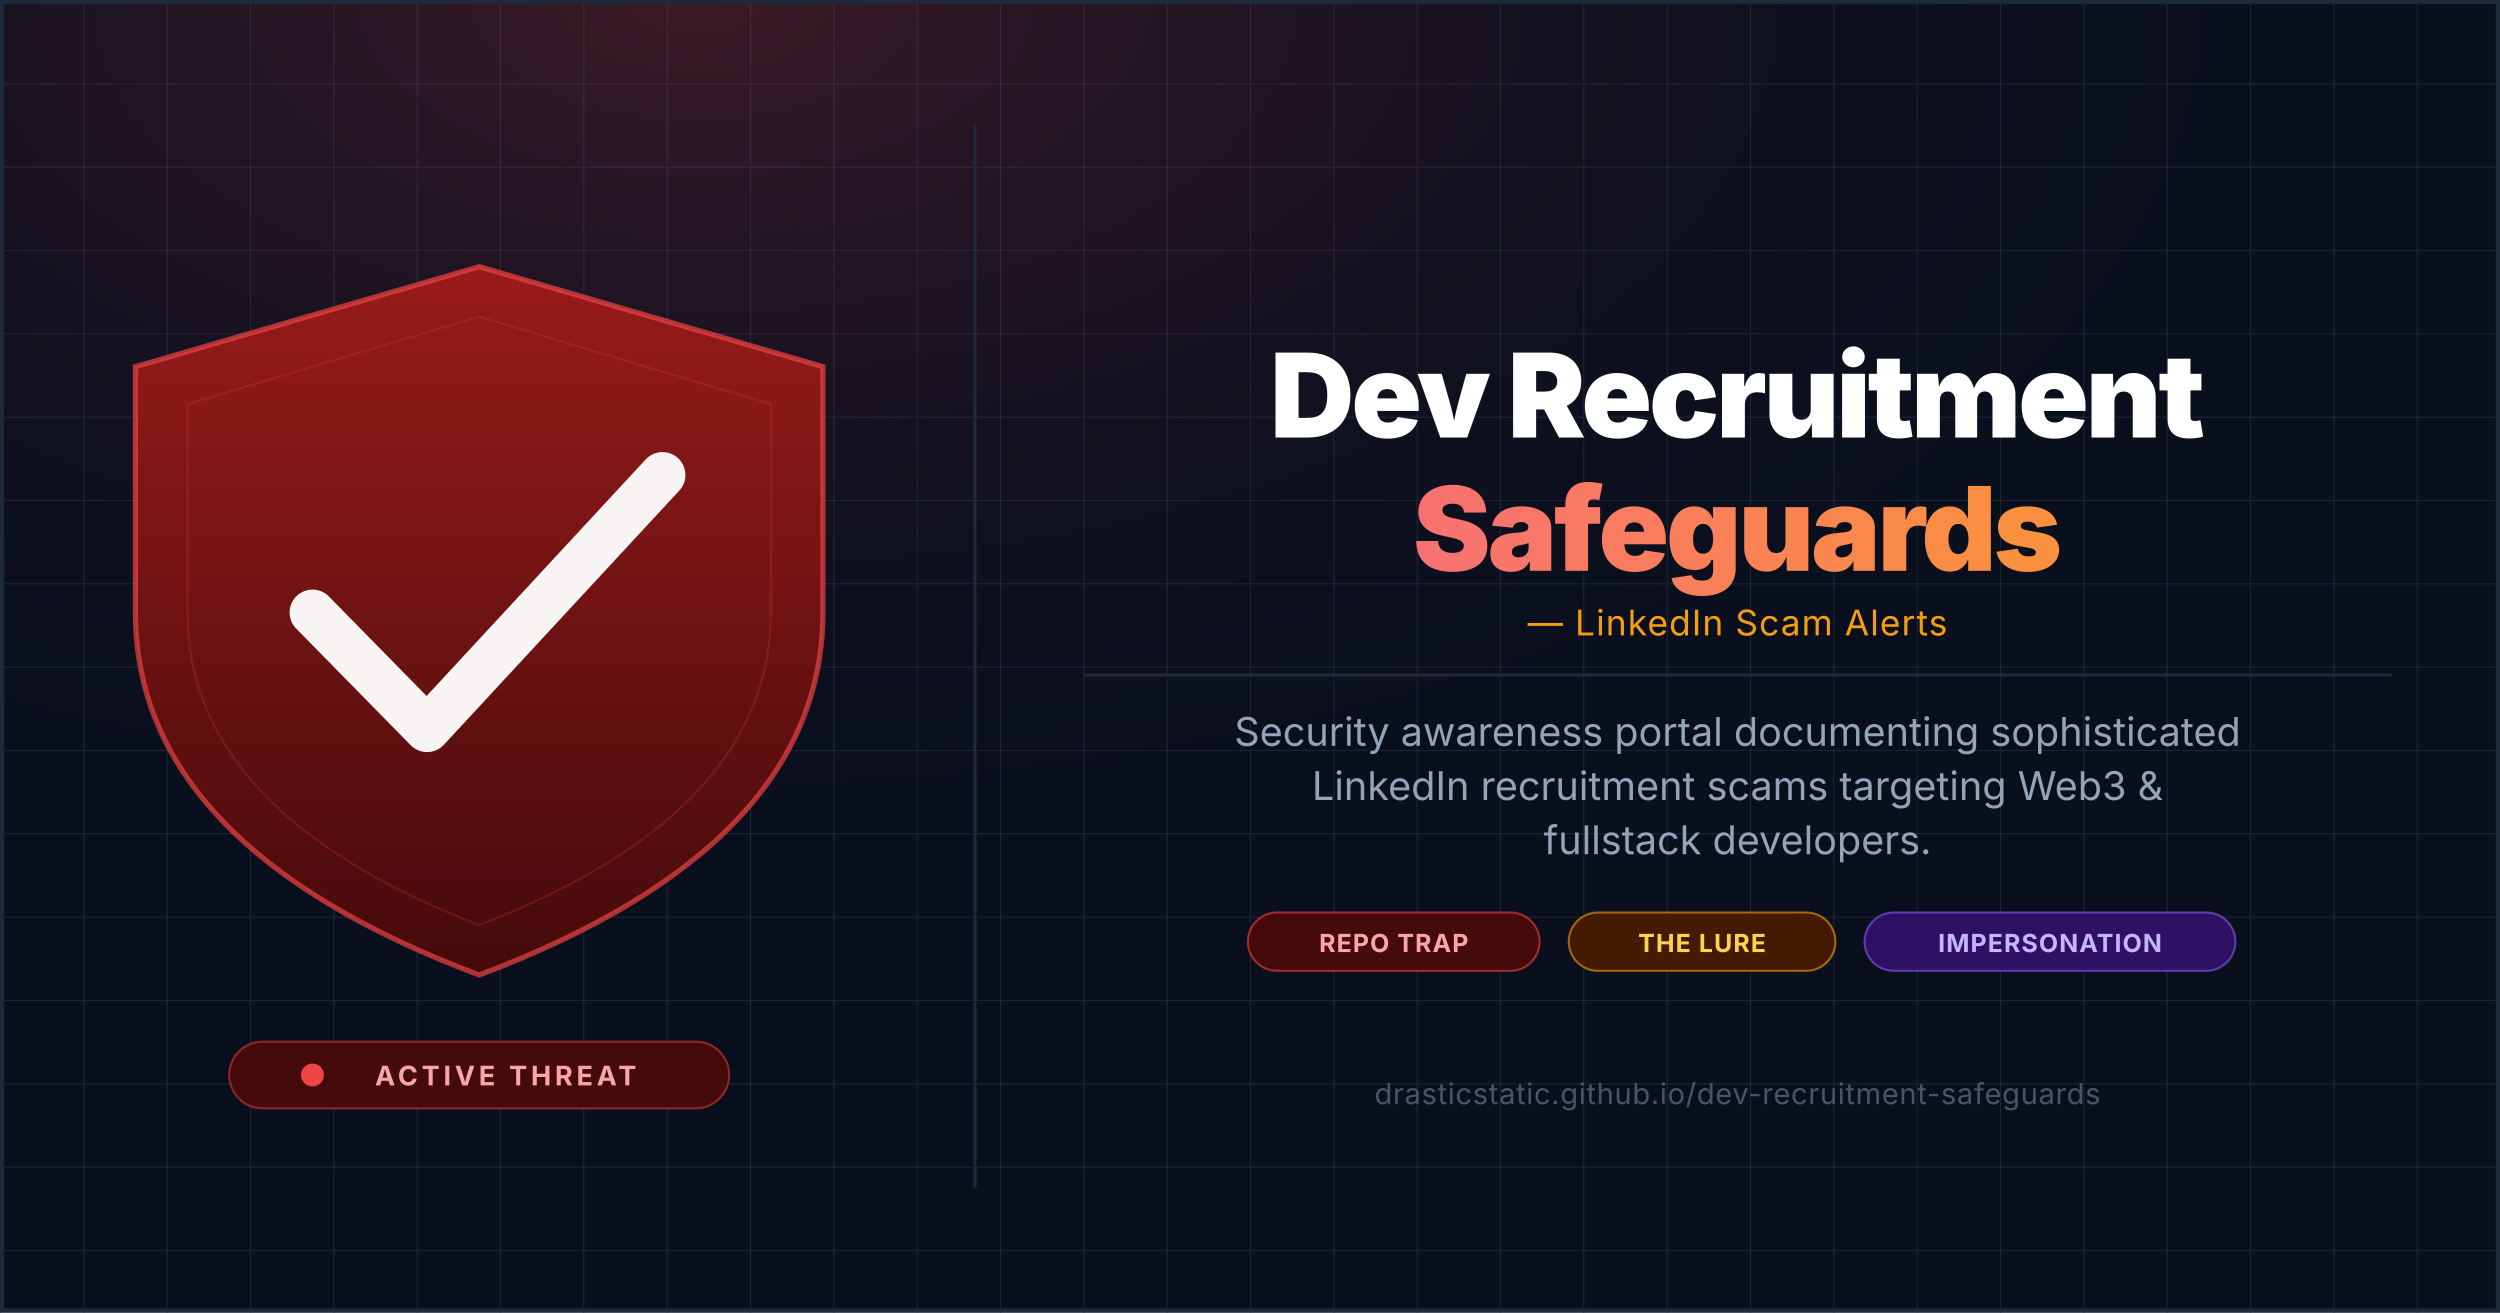
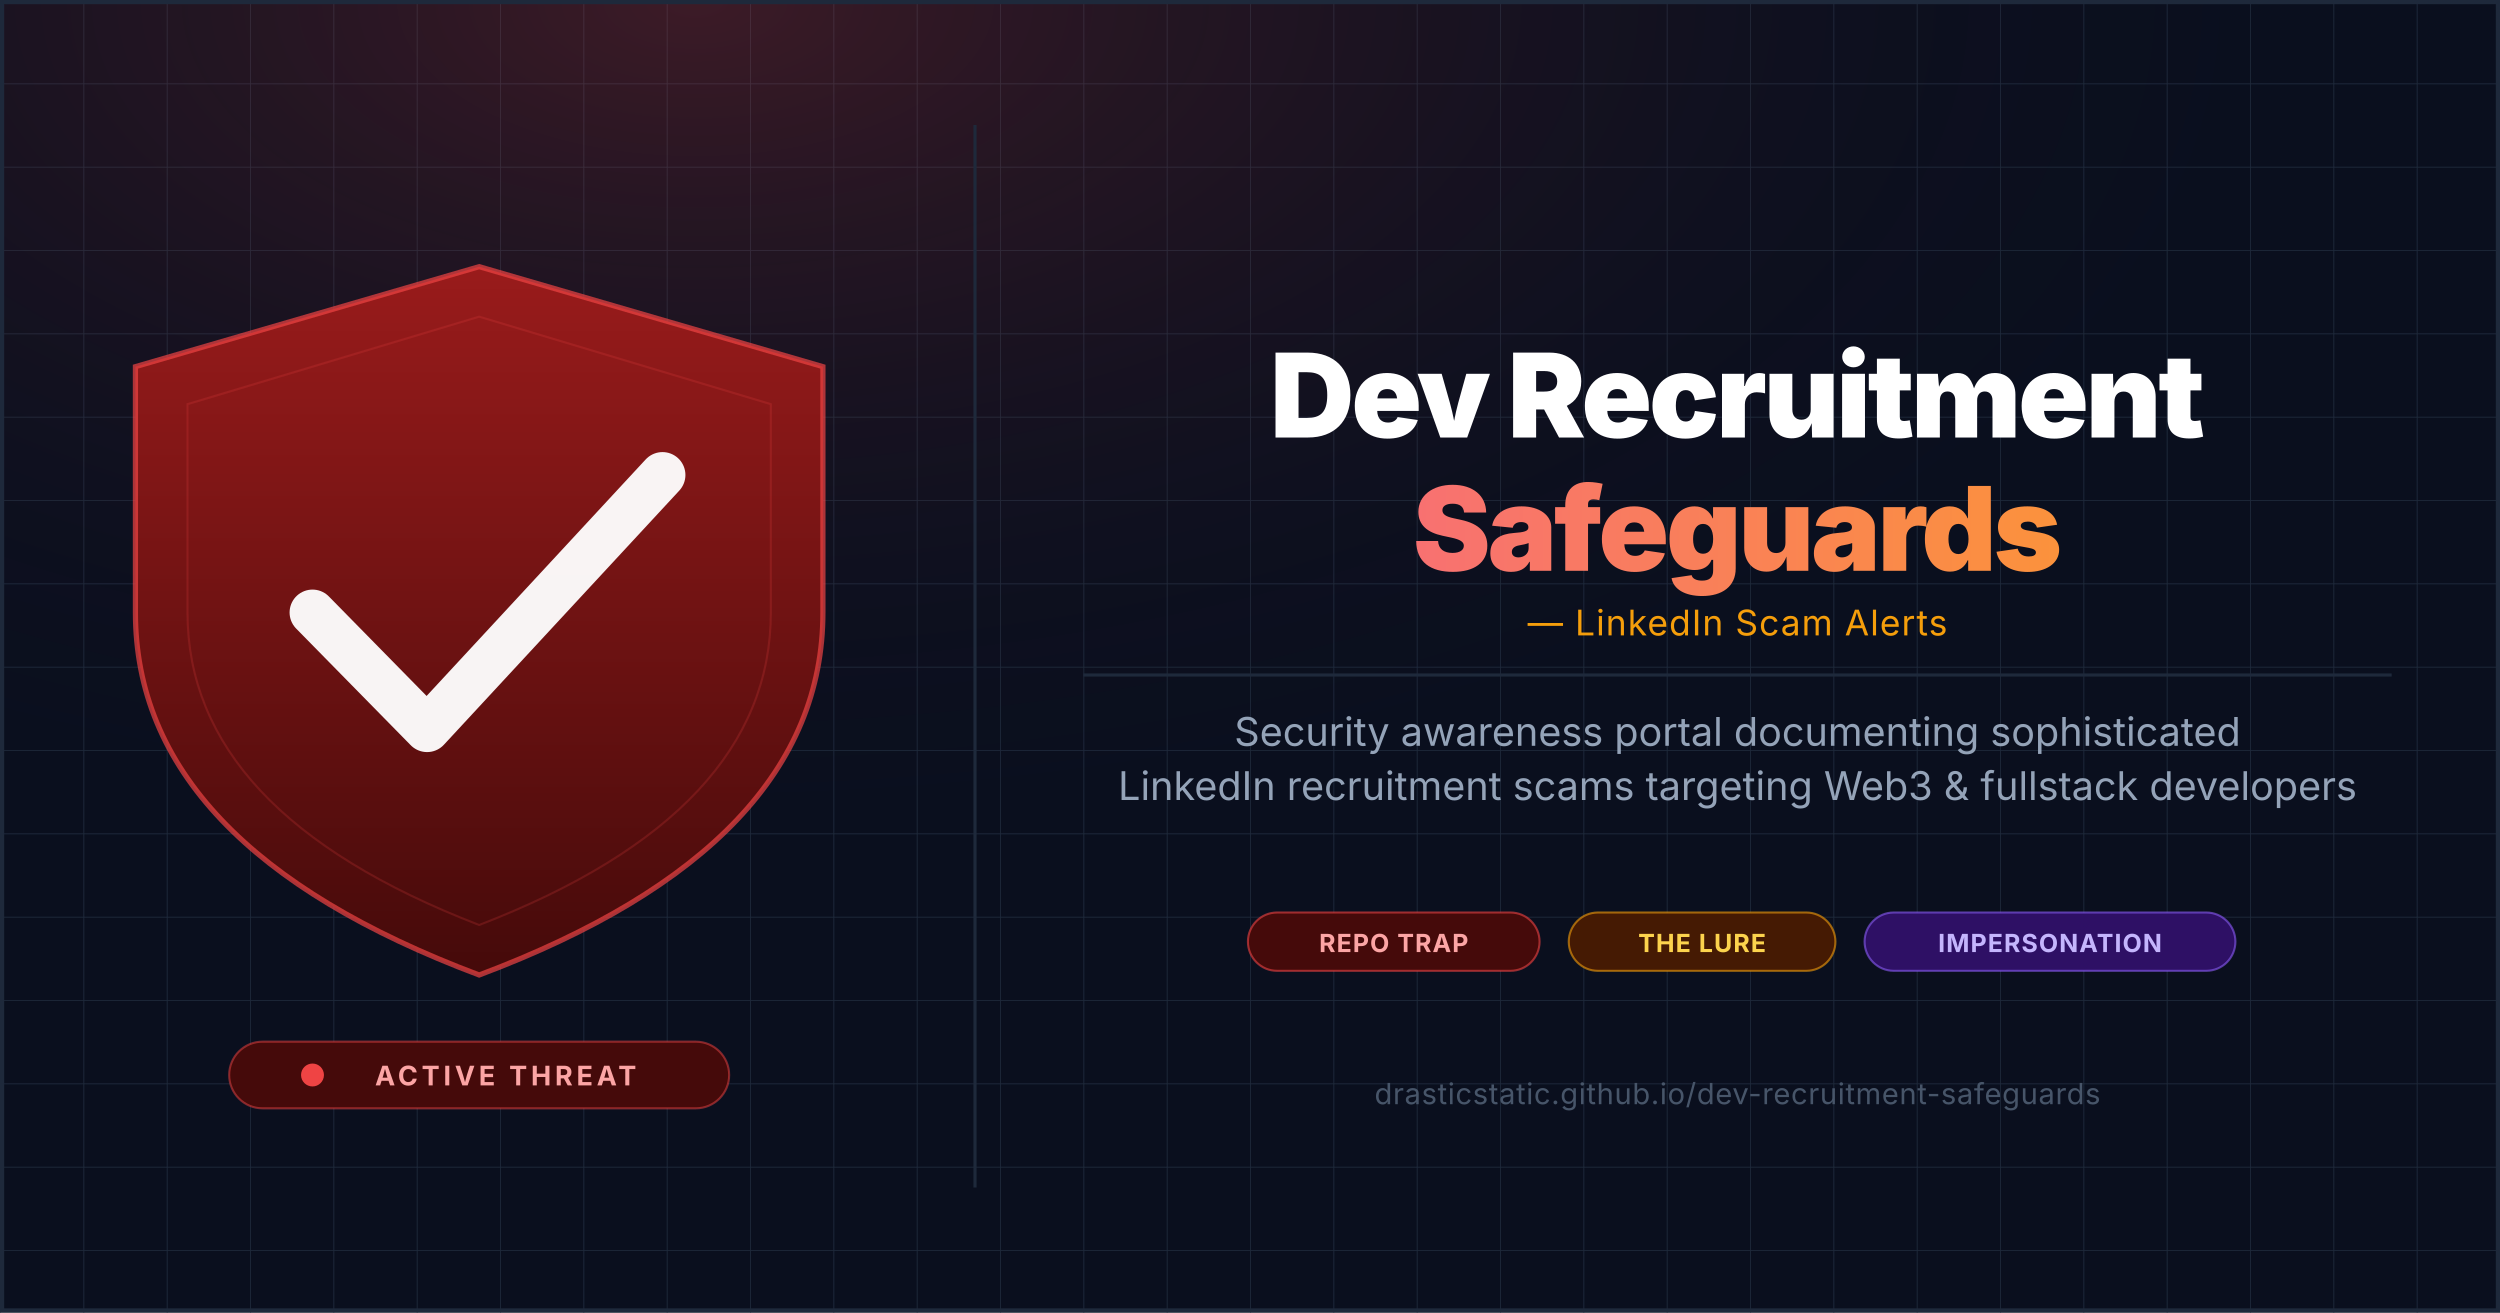
<svg xmlns="http://www.w3.org/2000/svg" width="1200" height="630" viewBox="0 0 1200 630">
  <defs>
    <pattern id="grid" width="40" height="40" patternUnits="userSpaceOnUse">
      <path d="M40 0H0V40" fill="none" stroke="#1e293b" stroke-width="0.8" />
    </pattern>
    <radialGradient id="glow" cx="28%" cy="0%" r="65%">
      <stop offset="0%" stop-color="#ef4444" stop-opacity="0.22" />
      <stop offset="100%" stop-color="#0a0f1e" stop-opacity="0" />
    </radialGradient>
    <linearGradient id="shieldGrad" x1="0" y1="0" x2="0" y2="1">
      <stop offset="0%" stop-color="#991b1b" />
      <stop offset="100%" stop-color="#450a0a" />
    </linearGradient>
    <linearGradient id="titleGrad" x1="0" y1="0" x2="1" y2="0">
      <stop offset="0%" stop-color="#f87171" />
      <stop offset="100%" stop-color="#fb923c" />
    </linearGradient>
  </defs>
  <rect width="1200" height="630" fill="#0a0f1e" />
  <rect width="1200" height="630" fill="url(#grid)" />
  <rect width="1200" height="630" fill="url(#glow)" />
  <path d="M230,128 L395,176 L395,294 Q395,406 230,468 Q65,406 65,294 L65,176 Z" fill="url(#shieldGrad)" />
  <path d="M230,128 L395,176 L395,294 Q395,406 230,468 Q65,406 65,294 L65,176 Z" fill="none" stroke="#ef4444" stroke-width="2.5" stroke-opacity="0.7" />
  <path d="M230,152 L370,194 L370,294 Q370,390 230,444 Q90,390 90,294 L90,194 Z" fill="none" stroke="#ef4444" stroke-width="1" stroke-opacity="0.2" />
  <path d="M150,294 L205,350 L318,228" stroke="white" stroke-width="22" fill="none" stroke-linecap="round" stroke-linejoin="round" opacity="0.95" />
  <rect x="110" y="500" width="240" height="32" rx="16" fill="#450a0a" />
  <rect x="110" y="500" width="240" height="32" rx="16" fill="none" stroke="#ef4444" stroke-width="1" stroke-opacity="0.5" />
  <circle cx="150" cy="516" r="5.5" fill="#ef4444" />
  <text x="180" y="521" font-family="system-ui,-apple-system,BlinkMacSystemFont,'Segoe UI',sans-serif" font-size="13" font-weight="700" fill="#fca5a5" letter-spacing="1.8">ACTIVE THREAT</text>
  <line x1="468" y1="60" x2="468" y2="570" stroke="#1e293b" stroke-width="1.5" />
  <text x="834" y="210" text-anchor="middle" font-family="system-ui,-apple-system,BlinkMacSystemFont,'Segoe UI',sans-serif" font-size="56" font-weight="900" fill="white" letter-spacing="-1.5">Dev Recruitment</text>
  <text x="834" y="274" text-anchor="middle" font-family="system-ui,-apple-system,BlinkMacSystemFont,'Segoe UI',sans-serif" font-size="56" font-weight="900" fill="url(#titleGrad)" letter-spacing="-1.5">Safeguards</text>
  <text x="834" y="305" text-anchor="middle" font-family="system-ui,-apple-system,BlinkMacSystemFont,'Segoe UI',sans-serif" font-size="17" fill="#f59e0b" letter-spacing="0.5">— LinkedIn Scam Alerts</text>
  <line x1="520" y1="324" x2="1148" y2="324" stroke="#1e293b" stroke-width="1.5" />
  <text x="834" y="358" text-anchor="middle" font-family="system-ui,-apple-system,BlinkMacSystemFont,'Segoe UI',sans-serif" font-size="19" fill="#94a3b8">Security awareness portal documenting sophisticated</text>
-   <text x="834" y="384" text-anchor="middle" font-family="system-ui,-apple-system,BlinkMacSystemFont,'Segoe UI',sans-serif" font-size="19" fill="#94a3b8">LinkedIn recruitment scams targeting Web3 &amp;</text>
-   <text x="834" y="410" text-anchor="middle" font-family="system-ui,-apple-system,BlinkMacSystemFont,'Segoe UI',sans-serif" font-size="19" fill="#94a3b8">fullstack developers.</text>
+   <text x="834" y="384" text-anchor="middle" font-family="system-ui,-apple-system,BlinkMacSystemFont,'Segoe UI',sans-serif" font-size="19" fill="#94a3b8">LinkedIn recruitment scams targeting Web3 &amp; fullstack developers</text>
  <rect x="599" y="438" width="140" height="28" rx="14" fill="#450a0a" />
  <rect x="599" y="438" width="140" height="28" rx="14" fill="none" stroke="#ef4444" stroke-width="1" stroke-opacity="0.6" />
  <text x="669" y="457" text-anchor="middle" font-family="system-ui,-apple-system,sans-serif" font-size="12" font-weight="700" fill="#fca5a5" letter-spacing="0.5">REPO TRAP</text>
  <rect x="753" y="438" width="128" height="28" rx="14" fill="#451a03" />
  <rect x="753" y="438" width="128" height="28" rx="14" fill="none" stroke="#f59e0b" stroke-width="1" stroke-opacity="0.6" />
  <text x="817" y="457" text-anchor="middle" font-family="system-ui,-apple-system,sans-serif" font-size="12" font-weight="700" fill="#fcd34d" letter-spacing="0.5">THE LURE</text>
  <rect x="895" y="438" width="178" height="28" rx="14" fill="#2e1065" />
  <rect x="895" y="438" width="178" height="28" rx="14" fill="none" stroke="#8b5cf6" stroke-width="1" stroke-opacity="0.6" />
  <text x="984" y="457" text-anchor="middle" font-family="system-ui,-apple-system,sans-serif" font-size="12" font-weight="700" fill="#c4b5fd" letter-spacing="0.5">IMPERSONATION</text>
  <text x="834" y="530" text-anchor="middle" font-family="system-ui,-apple-system,BlinkMacSystemFont,'Segoe UI',sans-serif" font-size="14" fill="#475569" letter-spacing="0.3">drasticstatic.github.io/dev-recruitment-safeguards</text>
  <rect x="1" y="1" width="1198" height="628" fill="none" stroke="#1e293b" stroke-width="2" />
</svg>
